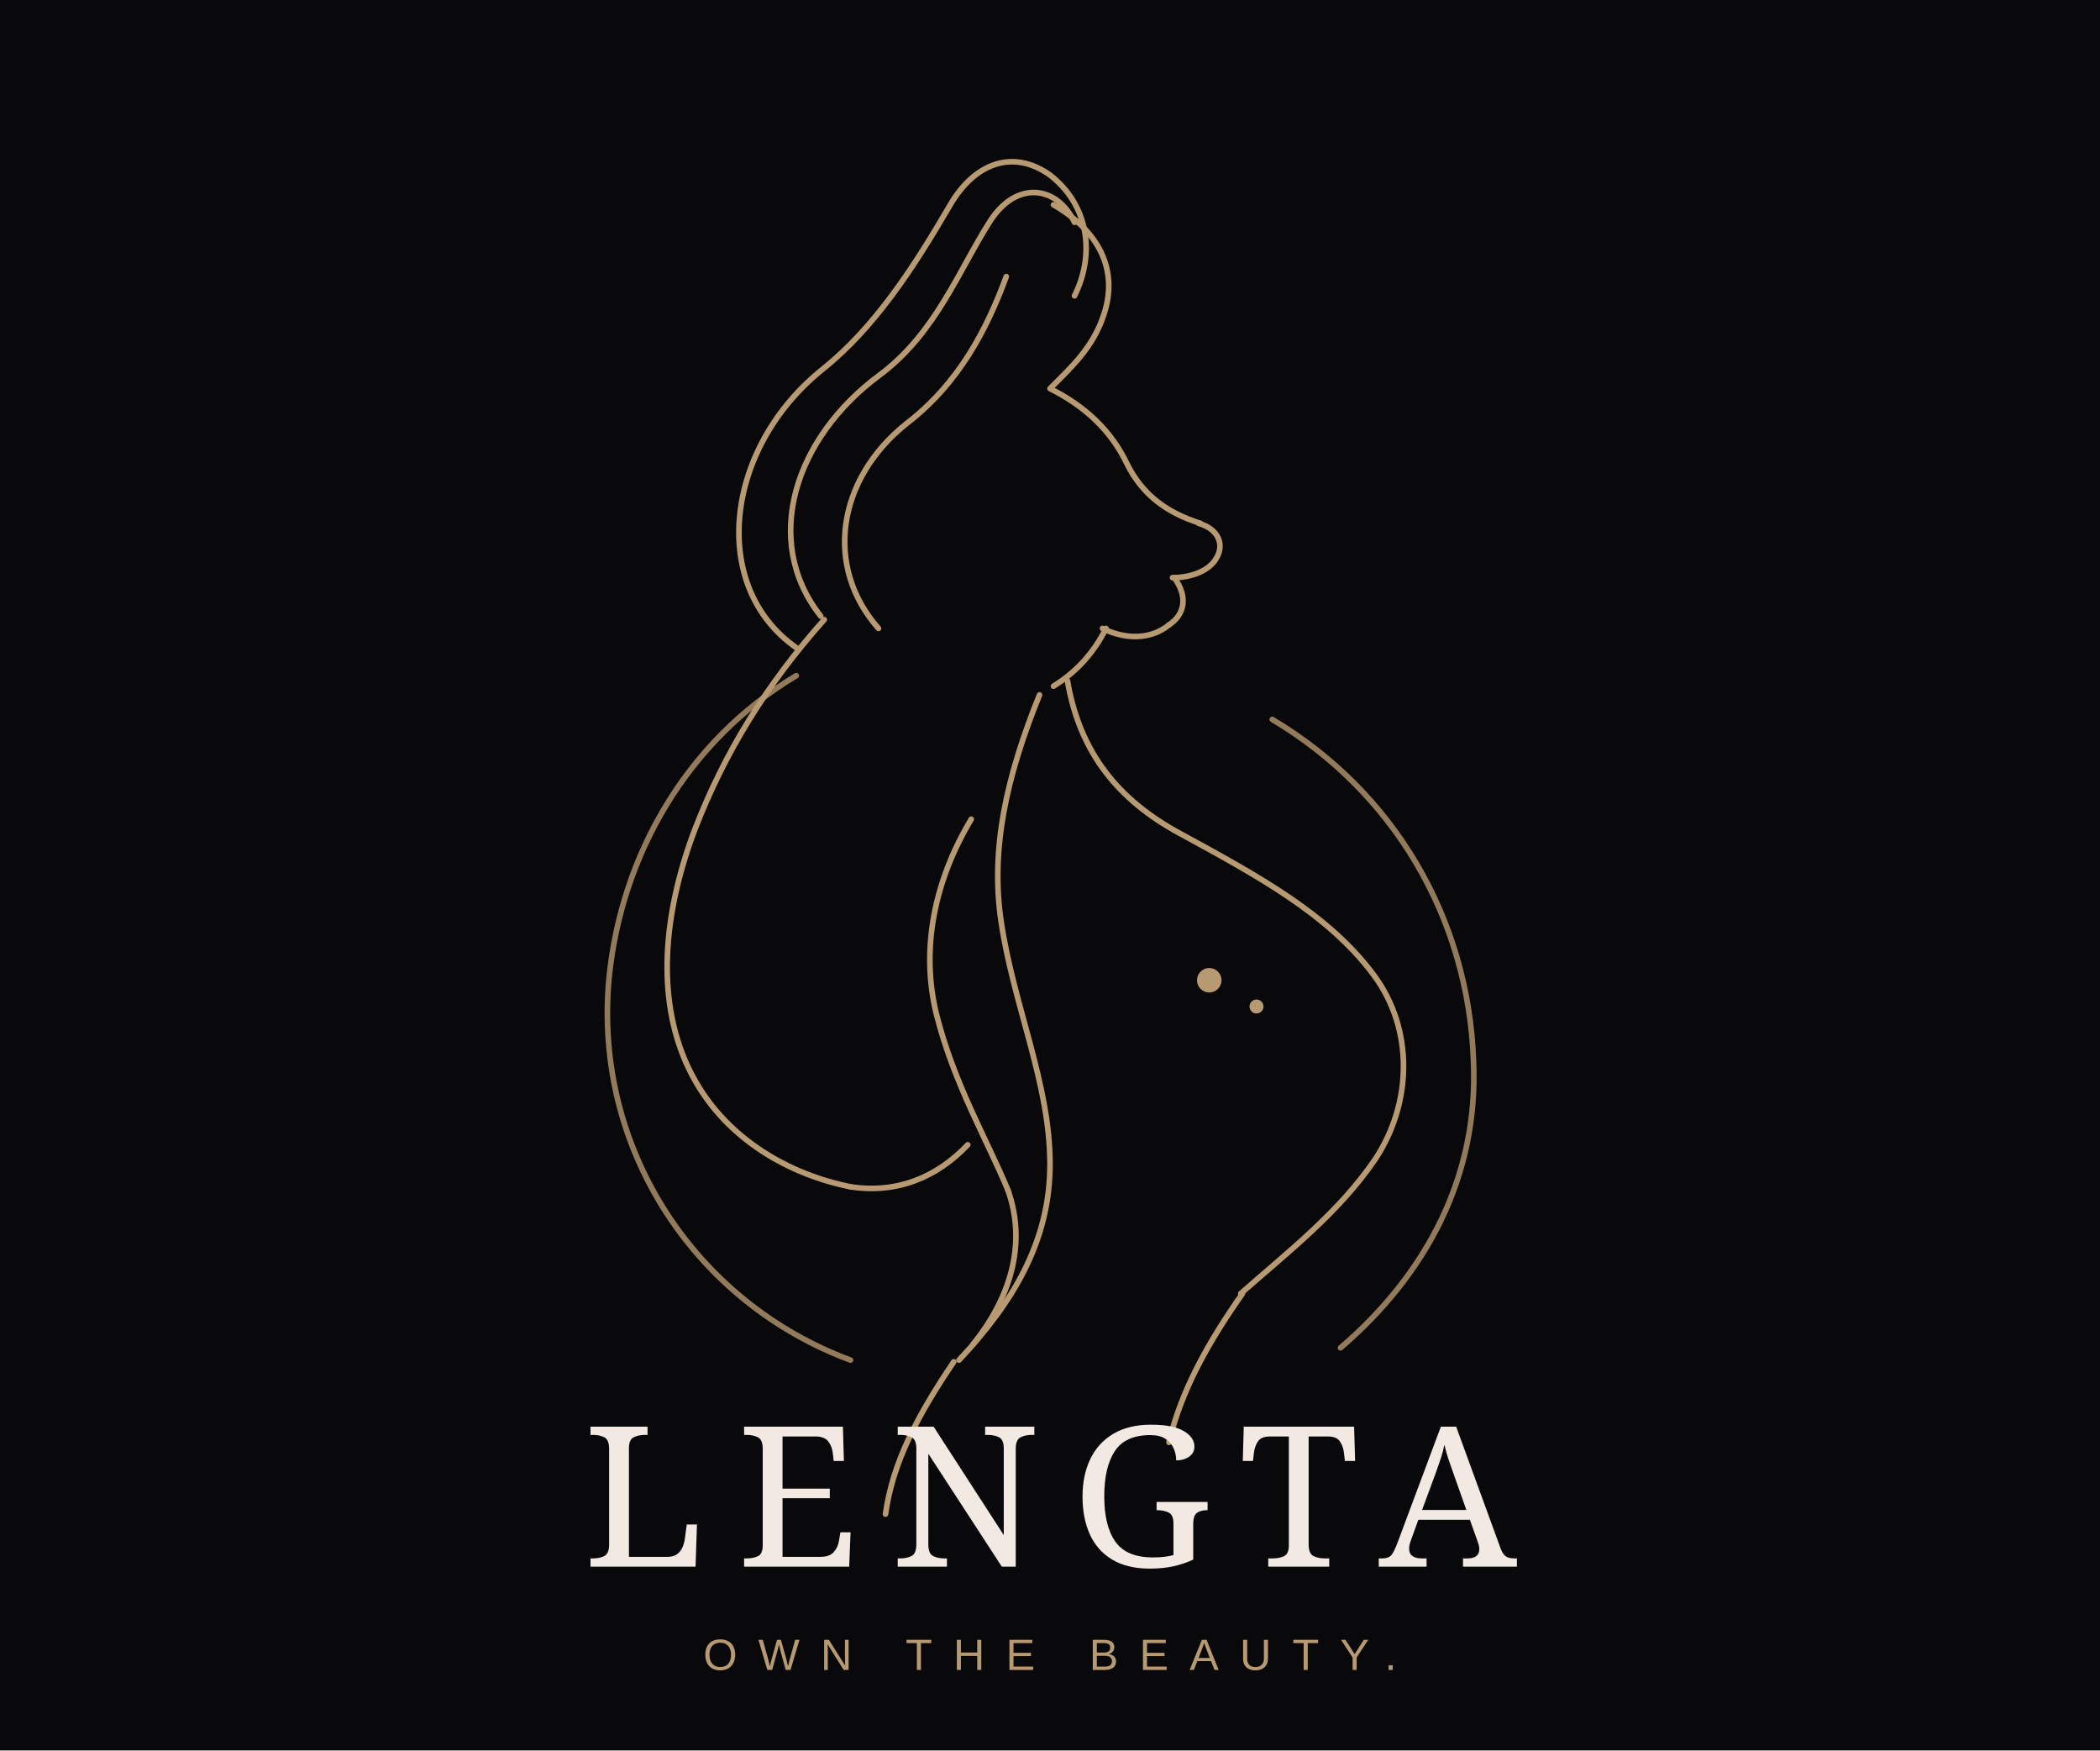
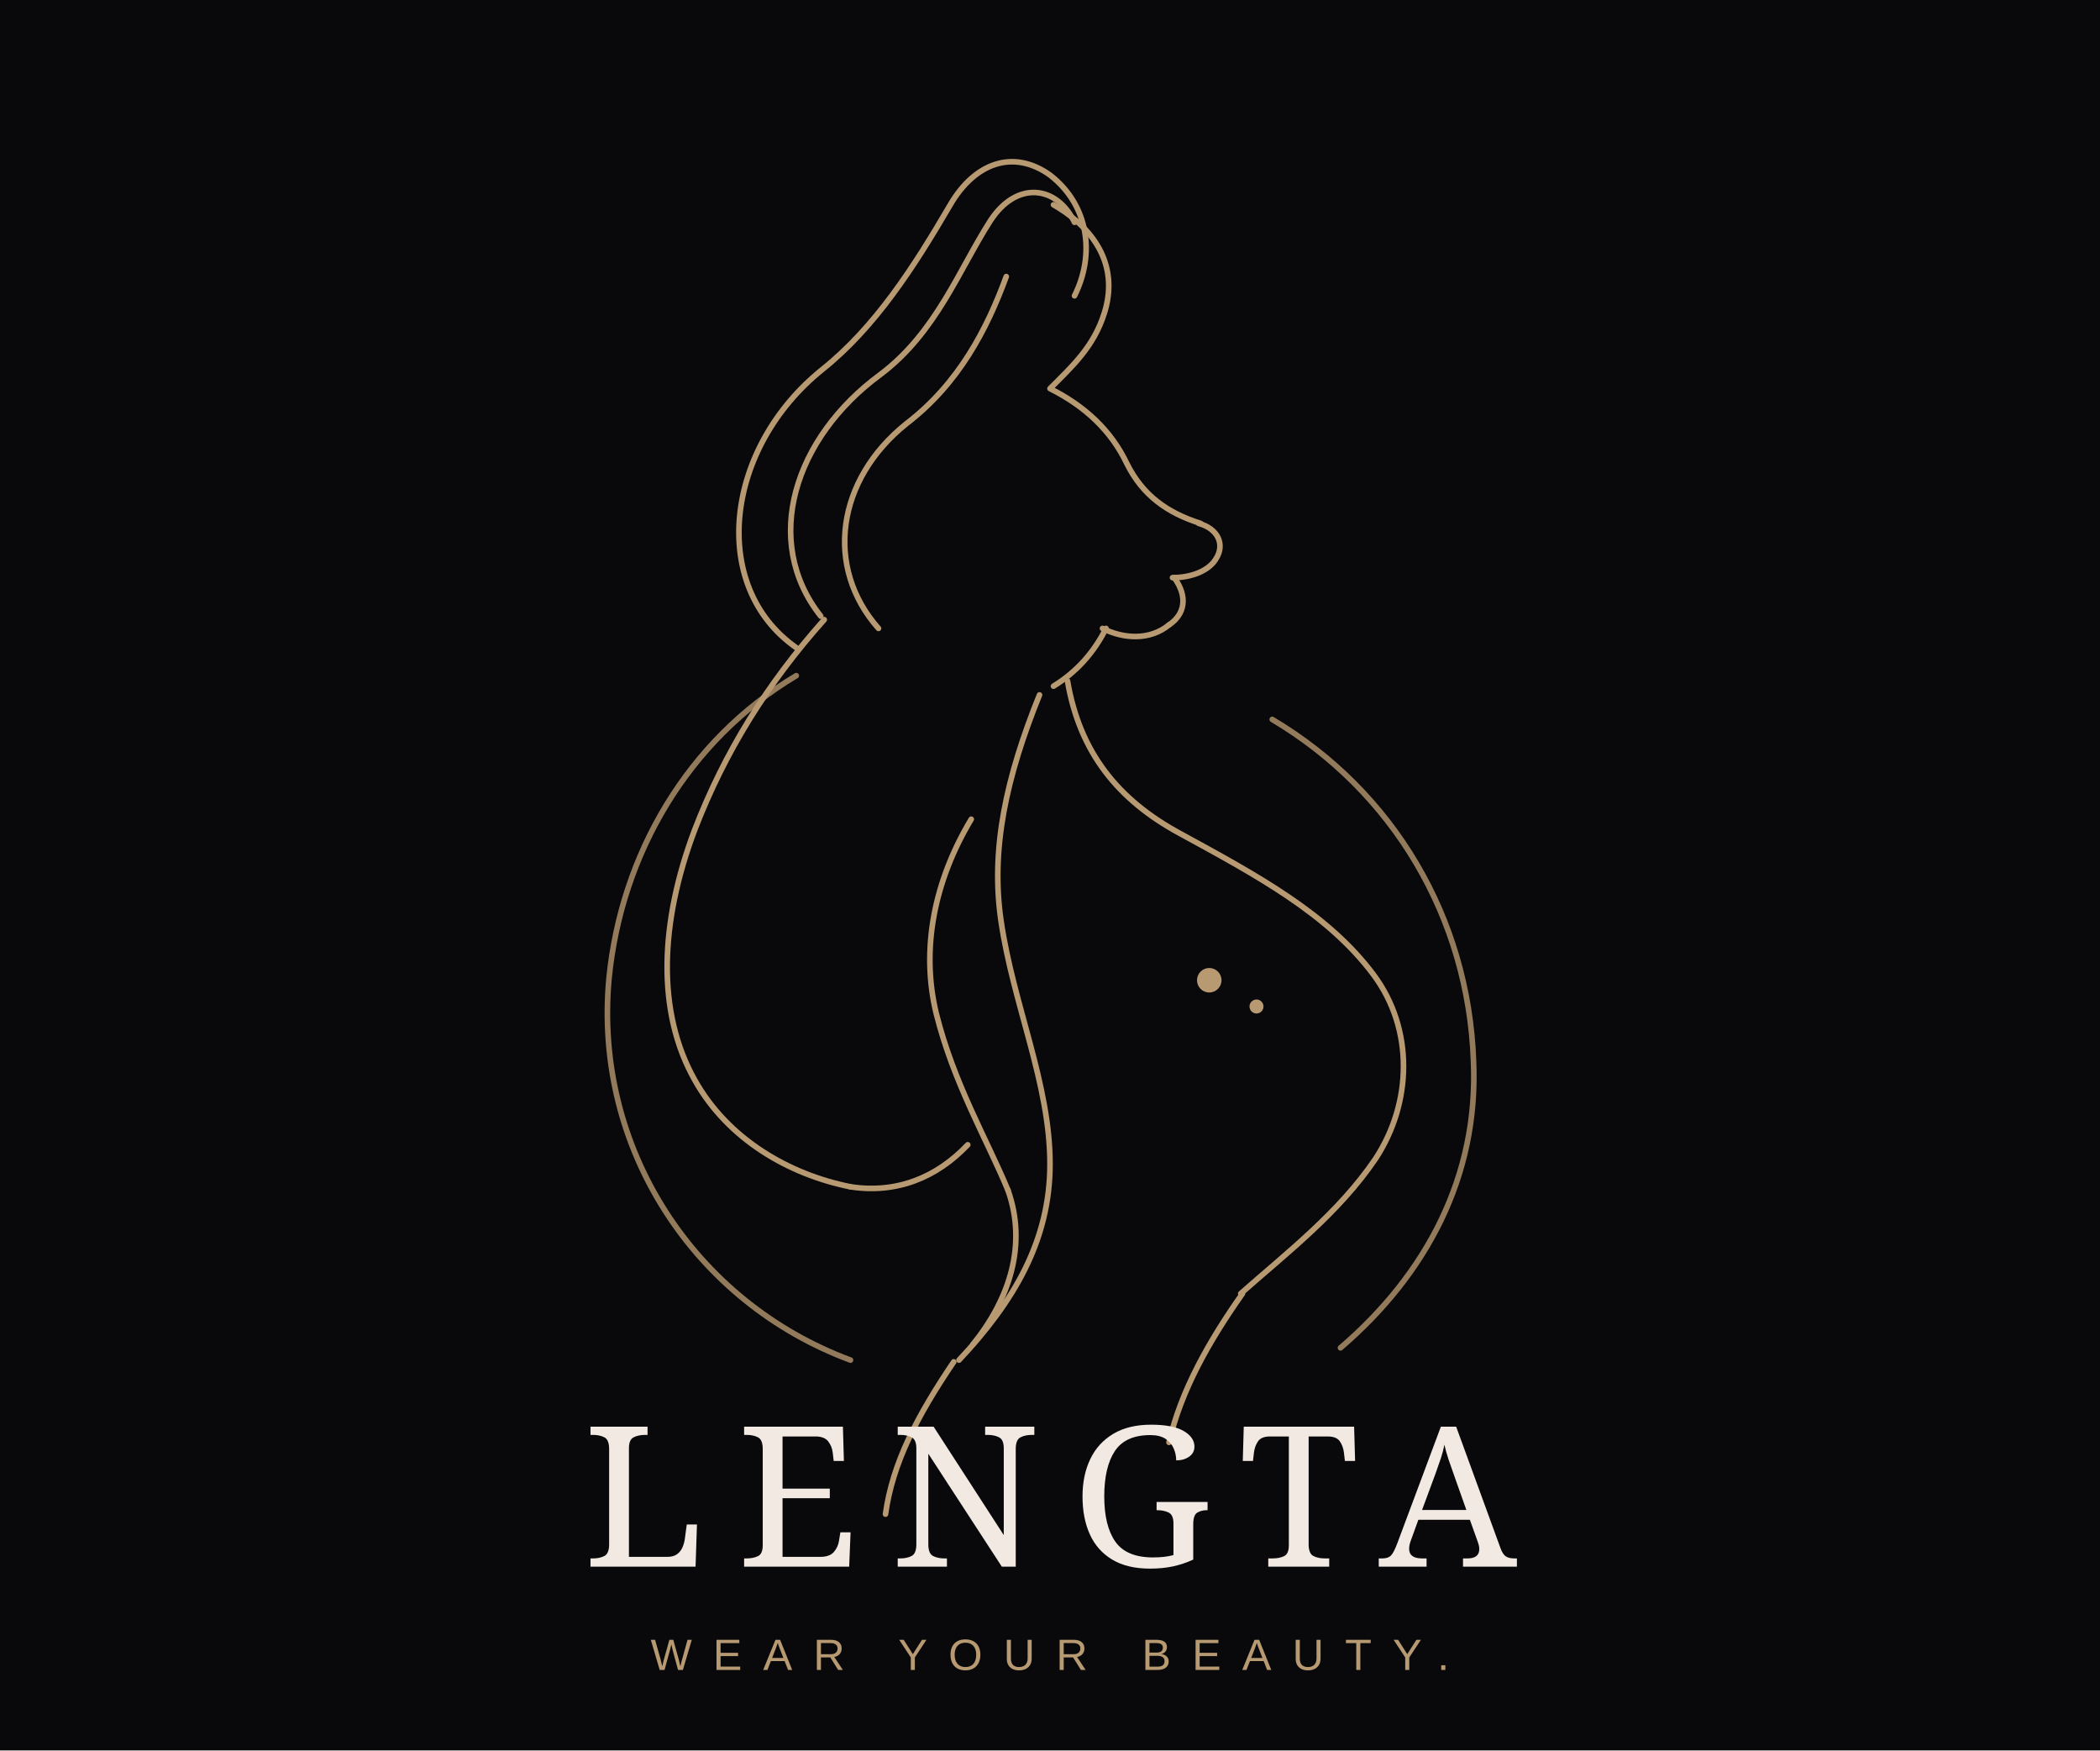
<svg xmlns="http://www.w3.org/2000/svg" viewBox="0 0 1200 1000" role="img" aria-labelledby="title desc">
  <defs>
    <style>
      .champagne{stroke:#B89A72;fill:none;stroke-linecap:round;stroke-linejoin:round}
      .word{fill:#F2EAE2;font-family:'Bodoni 72','Bodoni MT','Didot',serif;font-weight:400;letter-spacing:18px}
      .tag{fill:#B89A72;font-family:Arial,sans-serif;font-size:25px;letter-spacing:12px}
    </style>
  </defs>
  <rect width="1200" height="1000" fill="#09090B" />
  <g class="champagne" stroke-width="3.2">
    <path d="M455 370 C405 335 414 256 470 211 C500 187 522 153 543 117 C557 93 579 85 600 100 C622 117 626 145 614 169" />
    <path d="M469 352 C435 309 454 250 503 214 C535 190 548 154 566 126 C581 103 604 106 614 127" />
    <path d="M502 359 C471 324 478 274 518 242 C548 219 564 188 575 158" />
    <path d="M602 117 C628 132 639 154 631 179 C625 198 613 209 600 222 C620 232 635 246 644 265 C653 283 667 293 686 299" />
    <path d="M685 299 C696 302 700 311 695 319 C691 326 681 330 670 330" />
    <path d="M671 330 C679 341 677 351 668 357" />
    <path d="M668 357 C657 366 642 365 630 359" />
    <path d="M632 359 C625 373 615 384 602 392" />
    <path d="M610 389 C617 430 639 457 674 476 C718 500 759 522 785 557 C808 588 807 630 786 662 C765 693 735 716 709 739" />
    <path d="M594 397 C575 444 566 485 572 526 C579 574 600 619 600 665 C600 709 579 744 548 777" />
    <path d="M545 778 C524 809 510 836 506 865" />
    <path d="M710 739 C691 766 675 794 668 824" />
    <path d="M471 354 C438 391 414 430 397 474 C377 527 375 578 397 617 C416 651 451 671 486 678" />
    <path d="M486 678 C512 682 535 673 553 654" />
    <path d="M555 468 C534 503 526 542 535 579 C545 619 564 651 576 680" />
    <path d="M576 680 C587 711 577 742 556 768" />
    <path d="M455 386 C393 423 355 488 348 559 C339 656 397 744 486 777" opacity=".78" />
    <path d="M727 411 C796 452 839 524 842 606 C845 672 815 728 766 770" opacity=".78" />
    <circle cx="691" cy="560" r="7" fill="#B89A72" stroke="none" />
    <circle cx="718" cy="575" r="4" fill="#B89A72" stroke="none" />
  </g>
  <text x="600" y="895" text-anchor="middle" class="word" font-size="112">LENGTA</text>
-   <text x="600" y="954" text-anchor="middle" class="tag">OWN THE BEAUTY.</text>
+   <text x="600" y="954" text-anchor="middle" class="tag">WEAR YOUR BEAUTY.</text>
</svg>
